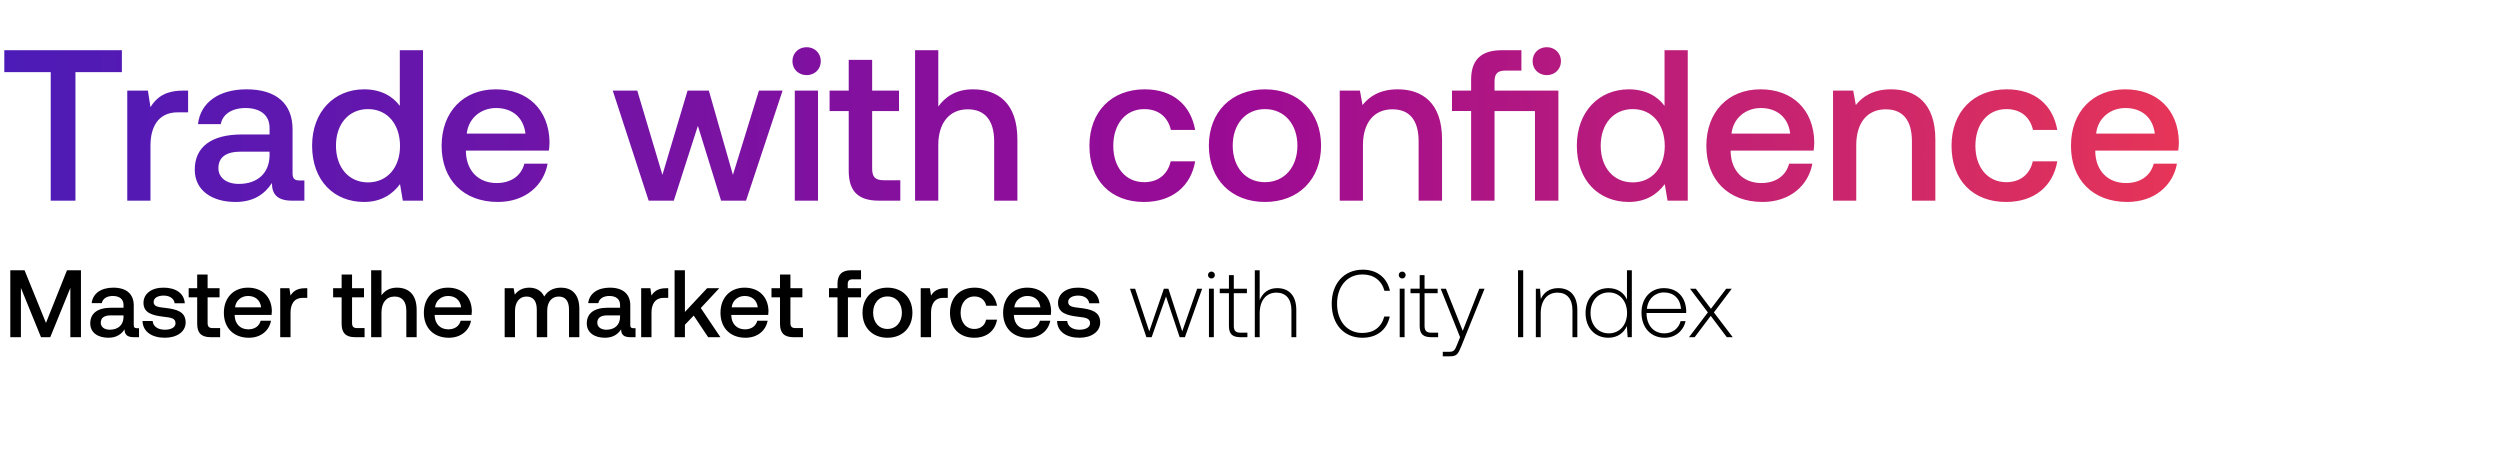
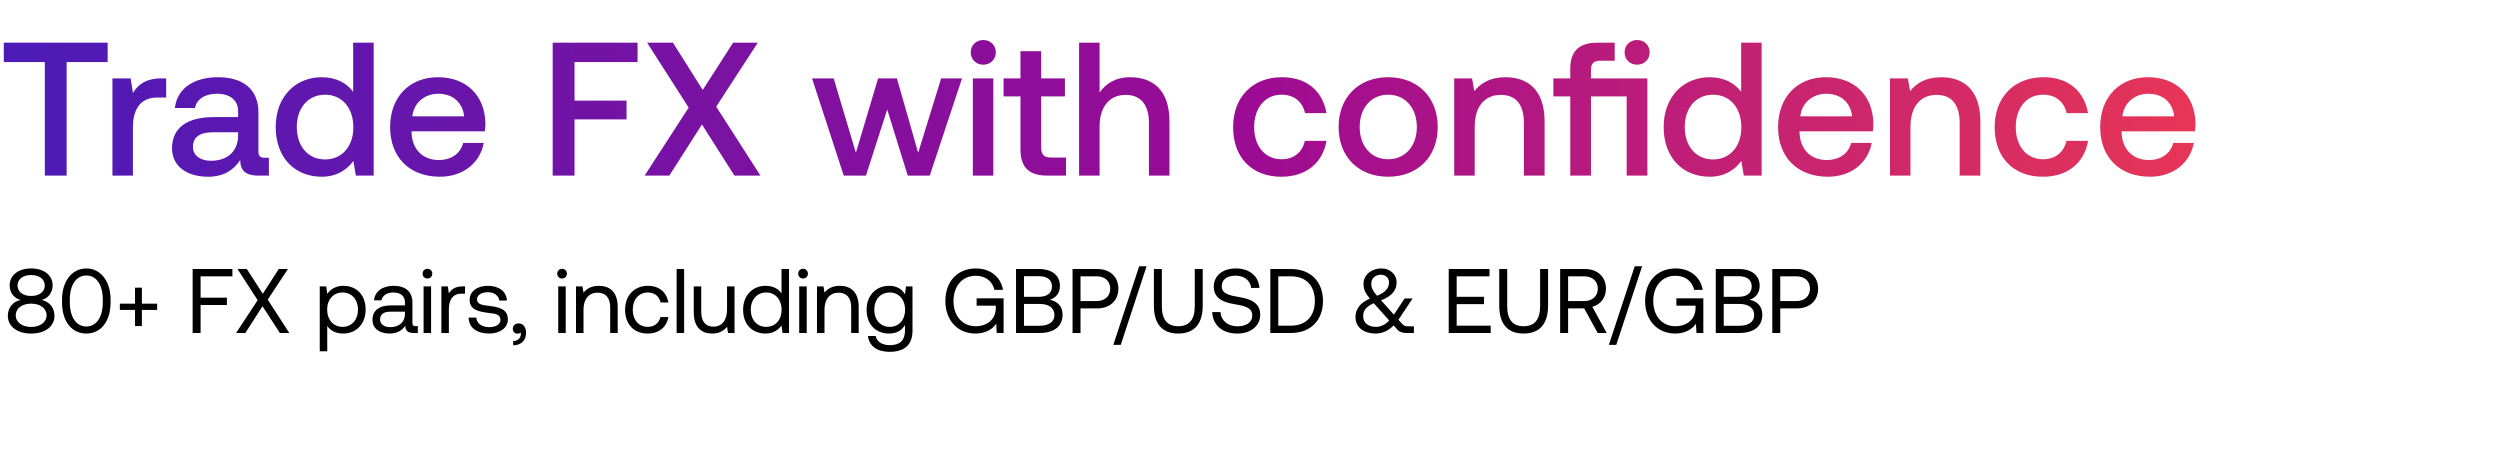
<svg xmlns="http://www.w3.org/2000/svg" width="598" height="110" viewBox="0 0 598 110" fill="none">
-   <path d="M2.464 80.652h2.538V68.874l4.803 11.778h2.218l4.803-11.778v11.778h2.538V64.643h-3.339l-5.03 12.602L5.87 64.643H2.464v16.01zm30.283-2.15c-.503 0-.754-.16-.754-.754v-4.689c0-2.767-1.784-4.253-4.894-4.253-2.95 0-4.917 1.418-5.169 3.705h2.424c.183-1.03 1.167-1.716 2.63-1.716 1.624 0 2.562.8 2.562 2.104v.71h-2.95c-3.27 0-5.009 1.349-5.009 3.75 0 2.173 1.784 3.43 4.345 3.43 1.898 0 3.088-.823 3.865-2.012 0 1.166.55 1.875 2.15 1.875h1.304v-2.15h-.504zm-3.201-2.652c-.023 1.806-1.212 3.018-3.27 3.018-1.35 0-2.173-.686-2.173-1.67 0-1.188.846-1.76 2.378-1.76h3.065v.412zm4.547.937c.068 2.539 2.218 4.002 5.351 4.002 2.836 0 4.963-1.418 4.963-3.659 0-2.607-2.173-3.156-4.848-3.476-1.693-.183-2.813-.32-2.813-1.418 0-.938.96-1.532 2.424-1.532 1.463 0 2.47.755 2.607 1.83h2.424c-.16-2.402-2.195-3.728-5.077-3.728-2.813-.023-4.803 1.418-4.803 3.636 0 2.424 2.105 2.996 4.78 3.316 1.807.229 2.882.32 2.882 1.578 0 .938-1.006 1.532-2.539 1.532-1.784 0-2.836-.869-2.927-2.08h-2.424zm13.074.686c0 2.127.96 3.18 3.202 3.18h2.287V78.48h-1.738c-.938 0-1.258-.343-1.258-1.258v-6.106h2.859v-2.173H49.66v-3.27h-2.493v3.27h-2.035v2.173h2.035v6.357zM59.54 80.79c2.904 0 4.871-1.76 5.283-4.07h-2.47c-.343 1.303-1.44 2.058-2.95 2.058-1.944 0-3.202-1.304-3.27-3.293v-.16h8.827c.046-.32.069-.64.069-.938-.069-3.43-2.333-5.58-5.718-5.58-3.453 0-5.763 2.401-5.763 6.014 0 3.591 2.31 5.97 5.992 5.97zm-3.316-7.272c.183-1.67 1.532-2.722 3.11-2.722 1.715 0 2.927.984 3.133 2.722h-6.243zm16.725-4.574c-1.921 0-2.859.778-3.454 1.76l-.274-1.76h-2.195v11.71h2.47v-5.878c0-1.807.708-3.522 2.904-3.522h1.098v-2.31h-.55zm8.77 8.53c0 2.127.96 3.18 3.201 3.18h2.287V78.48h-1.738c-.938 0-1.258-.343-1.258-1.258v-6.106h2.859v-2.173H84.21v-3.27h-2.492v3.27h-2.036v2.173h2.035v6.357zm13.211-8.667c-1.83 0-2.95.823-3.682 1.83v-5.993h-2.47v16.01h2.47v-5.924c0-2.356 1.19-3.796 3.134-3.796 1.83 0 2.813 1.189 2.813 3.407v6.312h2.47v-6.518c0-3.91-2.127-5.328-4.735-5.328zm12.449 11.983c2.904 0 4.871-1.76 5.283-4.07h-2.47c-.343 1.303-1.441 2.058-2.951 2.058-1.943 0-3.201-1.304-3.27-3.293v-.16h8.828c.046-.32.068-.64.068-.938-.068-3.43-2.332-5.58-5.717-5.58-3.453 0-5.763 2.401-5.763 6.014 0 3.591 2.31 5.97 5.992 5.97zm-3.316-7.272c.183-1.67 1.532-2.722 3.11-2.722 1.715 0 2.927.984 3.133 2.722h-6.243zm30.123-4.711c-1.921 0-3.248.846-4.002 2.127-.709-1.51-2.081-2.127-3.614-2.127-1.761.023-2.767.8-3.43 1.67l-.275-1.533h-2.149v11.71h2.47v-6.267c0-2.081 1.052-3.453 2.744-3.453 1.624 0 2.47 1.074 2.47 3.133v6.586h2.493v-6.335c0-2.104 1.075-3.384 2.767-3.384 1.601 0 2.447 1.074 2.447 3.133v6.586h2.47v-6.746c0-3.705-1.967-5.1-4.391-5.1zm17.333 9.697c-.503 0-.755-.16-.755-.755v-4.689c0-2.767-1.784-4.253-4.894-4.253-2.95 0-4.917 1.418-5.168 3.705h2.424c.183-1.03 1.166-1.716 2.63-1.716 1.624 0 2.561.8 2.561 2.104v.71h-2.95c-3.27 0-5.008 1.349-5.008 3.75 0 2.173 1.783 3.43 4.345 3.43 1.898 0 3.087-.823 3.865-2.012 0 1.166.549 1.875 2.15 1.875h1.303v-2.15h-.503zm-3.202-2.653c-.023 1.806-1.212 3.018-3.27 3.018-1.349 0-2.173-.686-2.173-1.67 0-1.188.846-1.76 2.379-1.76h3.064v.412zm10.974-6.907c-1.921 0-2.859.778-3.454 1.76l-.274-1.76h-2.195v11.71h2.469v-5.878c0-1.807.709-3.522 2.905-3.522h1.098v-2.31h-.549zm2.072 11.71h2.47v-2.974l2.104-2.195 3.453 5.168h2.928l-4.689-6.975 4.414-4.734h-2.904l-5.306 5.672v-9.972h-2.47v16.01zm16.97.136c2.904 0 4.871-1.76 5.283-4.07h-2.47c-.343 1.303-1.441 2.058-2.95 2.058-1.944 0-3.202-1.304-3.271-3.293v-.16h8.828c.046-.32.069-.64.069-.938-.069-3.43-2.333-5.58-5.718-5.58-3.453 0-5.763 2.401-5.763 6.014 0 3.591 2.31 5.97 5.992 5.97zm-3.316-7.272c.183-1.67 1.532-2.722 3.11-2.722 1.715 0 2.927.984 3.133 2.722h-6.243zm11.558 3.956c0 2.127.961 3.18 3.202 3.18h2.287V78.48h-1.738c-.938 0-1.258-.343-1.258-1.258v-6.106h2.859v-2.173h-2.859v-3.27h-2.493v3.27h-2.035v2.173h2.035v6.357zm11.722-6.357h2.036v9.536h2.493v-9.536h3.133v-2.173h-3.179v-.983c0-.8.343-1.144 1.143-1.144h2.036v-2.173h-2.356c-2.264 0-3.27 1.098-3.27 3.202v1.098h-2.036v2.173zm13.983 9.673c3.567 0 5.969-2.4 5.969-5.991 0-3.568-2.402-5.992-5.969-5.992-3.568 0-5.969 2.424-5.969 5.992 0 3.59 2.401 5.991 5.969 5.991zm0-2.104c-2.082 0-3.431-1.623-3.431-3.887 0-2.264 1.349-3.888 3.431-3.888 2.081 0 3.453 1.624 3.453 3.888s-1.372 3.887-3.453 3.887zm13.878-9.742c-1.921 0-2.859.778-3.453 1.76l-.275-1.76h-2.195v11.71h2.47v-5.878c0-1.807.708-3.522 2.904-3.522h1.098v-2.31h-.549zm6.888 11.846c2.996 0 4.986-1.669 5.443-4.322h-2.607c-.297 1.35-1.304 2.218-2.813 2.218-1.99 0-3.293-1.578-3.293-3.865 0-2.31 1.303-3.91 3.293-3.91 1.532 0 2.516.846 2.836 2.218h2.584c-.48-2.653-2.355-4.322-5.374-4.322-3.545 0-5.878 2.401-5.878 6.014 0 3.66 2.264 5.97 5.809 5.97zm12.891 0c2.904 0 4.871-1.76 5.283-4.07h-2.47c-.343 1.303-1.441 2.058-2.95 2.058-1.944 0-3.202-1.304-3.271-3.293v-.16h8.828c.046-.32.069-.64.069-.938-.069-3.43-2.333-5.58-5.718-5.58-3.453 0-5.763 2.401-5.763 6.014 0 3.591 2.31 5.97 5.992 5.97zm-3.316-7.272c.183-1.67 1.532-2.722 3.11-2.722 1.715 0 2.927.984 3.133 2.722h-6.243zm10.231 3.27c.069 2.539 2.219 4.002 5.352 4.002 2.836 0 4.963-1.418 4.963-3.659 0-2.607-2.173-3.156-4.849-3.476-1.692-.183-2.813-.32-2.813-1.418 0-.938.961-1.532 2.424-1.532 1.464 0 2.47.755 2.608 1.83h2.424c-.16-2.402-2.196-3.728-5.077-3.728-2.813-.023-4.803 1.418-4.803 3.636 0 2.424 2.104 2.996 4.78 3.316 1.807.229 2.881.32 2.881 1.578 0 .938-1.006 1.532-2.538 1.532-1.784 0-2.836-.869-2.927-2.08h-2.425zm21.366 3.865h1.258l3.43-9.742 3.27 9.742h1.258l4.117-11.595h-1.189l-3.568 10.2-3.316-10.2h-1.075l-3.499 10.2-3.385-10.2h-1.235l3.934 11.595zm15.559-14.042a.806.806 0 00.823-.823.806.806 0 00-.823-.823.806.806 0 00-.823.823c0 .48.366.823.823.823zm-.595 14.042h1.167V69.057h-1.167v11.595zm4.778-2.698c0 1.852.755 2.698 2.721 2.698h1.693v-1.075h-1.601c-1.212 0-1.647-.457-1.647-1.646v-7.799h3.133v-1.075h-3.133V65.81h-1.166v3.247h-2.196v1.075h2.196v7.822zm11.54-9.034c-2.173 0-3.522 1.212-4.185 2.882v-7.159h-1.167v16.01h1.167v-5.718c0-3.019 1.532-4.94 4.002-4.94 2.218 0 3.59 1.464 3.59 4.208v6.45h1.167v-6.496c0-3.659-1.944-5.237-4.574-5.237zm20.385 11.87c3.431 0 5.855-1.853 6.541-5.078h-1.303c-.686 2.562-2.539 3.934-5.26 3.934-3.705 0-6.038-2.904-6.038-6.998s2.378-6.998 6.083-6.998c2.676 0 4.551 1.395 5.26 3.91h1.304c-.709-3.201-3.133-5.054-6.495-5.054-4.505 0-7.433 3.34-7.433 8.142 0 4.848 2.859 8.141 7.341 8.141zm9.52-14.18a.806.806 0 00.823-.823.806.806 0 00-.823-.823.806.806 0 00-.824.823c0 .48.366.823.824.823zm-.595 14.042h1.167V69.057h-1.167v11.595zm4.778-2.698c0 1.852.754 2.698 2.721 2.698H344v-1.075h-1.6c-1.212 0-1.647-.457-1.647-1.646v-7.799h3.133v-1.075h-3.133V65.81h-1.166v3.247h-2.196v1.075h2.196v7.822zm9.664 2.698l-.754 1.876c-.526 1.28-.732 1.623-1.922 1.623h-1.463v1.075h1.784c1.555 0 1.921-.594 2.653-2.424l5.557-13.745h-1.258l-3.956 10.086-4.025-10.086h-1.258l4.642 11.595zm13.861 0h1.235V64.643h-1.235v16.01zm9.611-11.732c-2.127 0-3.499 1.098-4.162 2.607l-.183-2.47h-1.006v11.595h1.166v-5.717c0-3.019 1.532-4.94 4.002-4.94 2.242 0 3.591 1.464 3.591 4.208v6.45h1.166v-6.496c0-3.659-1.944-5.237-4.574-5.237zm16.445 2.744c-.709-1.646-2.264-2.744-4.437-2.744-3.179 0-5.466 2.424-5.466 5.923 0 3.66 2.287 5.946 5.466 5.946 2.173 0 3.682-1.166 4.414-2.79l.183 2.653h1.006V64.643h-1.166v7.021zm-4.345 8.073c-2.585 0-4.368-2.012-4.368-4.894 0-2.858 1.783-4.894 4.368-4.894 2.584 0 4.368 2.036 4.368 4.917 0 2.859-1.784 4.871-4.368 4.871zm13.378 1.052c2.538 0 4.482-1.646 4.985-3.979h-1.189c-.457 1.807-1.99 2.927-3.888 2.927-2.584 0-4.208-1.966-4.254-4.665v-.206h9.468c0-.16.023-.343.023-.48-.114-3.453-2.241-5.466-5.351-5.466-3.179 0-5.352 2.424-5.352 5.855 0 3.636 2.264 6.014 5.558 6.014zm-4.254-6.906c.183-2.356 1.944-3.934 4.071-3.934 2.264 0 3.888 1.395 4.07 3.934h-8.141zm10.068 6.77h1.349l3.842-5.1 3.842 5.1h1.418l-4.505-5.924 4.276-5.672h-1.326l-3.659 4.803-3.614-4.803h-1.395l4.277 5.672-4.505 5.923z" fill="#000" />
-   <path d="M1.028 17.253h11.106V48h5.913V17.253h11.106v-5.245H1.028v5.245zm42.73 4.422c-4.318 0-6.426 1.748-7.763 3.959l-.617-3.96h-4.936V48h5.553V34.786c0-4.062 1.594-7.918 6.53-7.918h2.468v-5.193h-1.234zm27.92 21.492c-1.132 0-1.697-.36-1.697-1.697V30.93c0-6.222-4.011-9.564-11.004-9.564-6.632 0-11.054 3.188-11.62 8.33h5.45c.412-2.314 2.623-3.857 5.913-3.857 3.65 0 5.759 1.8 5.759 4.73v1.595h-6.633c-7.352 0-11.26 3.033-11.26 8.432 0 4.885 4.01 7.713 9.77 7.713 4.267 0 6.94-1.851 8.688-4.525 0 2.622 1.234 4.216 4.834 4.216h2.93v-4.833h-1.13zm-7.2-5.965c-.05 4.062-2.724 6.788-7.352 6.788-3.033 0-4.884-1.543-4.884-3.754 0-2.674 1.902-3.959 5.347-3.959h6.89v.925zm31.155-11.877c-1.696-2.313-4.524-3.959-8.535-3.959-7.147 0-12.443 5.348-12.443 13.471 0 8.433 5.296 13.471 12.443 13.471 4.165 0 6.89-1.953 8.587-4.267L96.353 48h4.833V12.008h-5.553v13.317zm-7.61 18.305c-4.627 0-7.66-3.6-7.66-8.793 0-5.141 3.033-8.74 7.66-8.74 4.628 0 7.662 3.599 7.662 8.843 0 5.09-3.034 8.69-7.661 8.69zm31.084 4.678c6.53 0 10.952-3.959 11.877-9.152h-5.553c-.771 2.931-3.239 4.628-6.632 4.628-4.371 0-7.199-2.93-7.353-7.404v-.36h19.847c.103-.72.154-1.44.154-2.108-.154-7.713-5.244-12.546-12.854-12.546-7.764 0-12.957 5.399-12.957 13.523 0 8.072 5.193 13.42 13.471 13.42zm-7.455-16.35c.411-3.753 3.445-6.119 6.992-6.119 3.857 0 6.582 2.211 7.044 6.119h-14.036zM155.159 48h6.016l5.758-17.893L172.486 48h5.965l8.741-26.325h-5.656l-6.222 20.155-5.758-20.155h-5.091L158.45 41.83l-6.016-20.155h-5.862L155.159 48zm37.784-30.027c1.902 0 3.393-1.389 3.393-3.342 0-1.954-1.491-3.342-3.393-3.342-1.903 0-3.394 1.388-3.394 3.342 0 1.953 1.491 3.342 3.394 3.342zM190.115 48h5.553V21.675h-5.553V48zm12.899-7.147c0 4.782 2.159 7.147 7.198 7.147h5.142v-4.885h-3.908c-2.108 0-2.828-.77-2.828-2.828V26.56h6.427v-4.884h-6.427v-7.353h-5.604v7.353h-4.577v4.884h4.577v14.294zm29.703-19.487c-4.113 0-6.633 1.851-8.278 4.114V12.008h-5.553V48h5.553V34.683c0-5.296 2.674-8.535 7.044-8.535 4.113 0 6.324 2.674 6.324 7.661V48h5.553V33.346c0-8.792-4.781-11.98-10.643-11.98zm40.932 26.943c6.735 0 11.209-3.754 12.237-9.718h-5.862c-.668 3.033-2.93 4.987-6.324 4.987-4.473 0-7.404-3.548-7.404-8.69 0-5.192 2.931-8.791 7.404-8.791 3.445 0 5.656 1.902 6.376 4.987h5.81c-1.08-5.964-5.296-9.718-12.083-9.718-7.97 0-13.214 5.399-13.214 13.523 0 8.226 5.09 13.42 13.06 13.42zm28.93 0c8.021 0 13.42-5.4 13.42-13.472 0-8.02-5.399-13.47-13.42-13.47s-13.42 5.45-13.42 13.47c0 8.073 5.399 13.471 13.42 13.471zm0-4.73c-4.679 0-7.712-3.651-7.712-8.742 0-5.09 3.033-8.74 7.712-8.74s7.764 3.65 7.764 8.74-3.085 8.741-7.764 8.741zm31.768-22.213c-4.268 0-6.787 1.697-8.433 3.754l-.617-3.445h-4.833V48h5.553V34.734c0-5.347 2.622-8.586 7.044-8.586 4.165 0 6.273 2.674 6.273 7.661V48h5.604V33.346c0-8.792-4.781-11.98-10.591-11.98zm35.643-3.393c1.902 0 3.393-1.389 3.393-3.342 0-1.954-1.491-3.342-3.393-3.342-1.903 0-3.394 1.388-3.394 3.342 0 1.953 1.491 3.342 3.394 3.342zm-12.495 3.702v-2.211c0-1.8.72-2.571 2.52-2.571h3.907v-4.885h-4.679c-5.09 0-7.352 2.417-7.352 7.044v2.623h-4.576v4.884h4.576V48h5.604V26.56h9.667V48h5.604V21.675h-15.271zm40.663 3.65c-1.696-2.313-4.524-3.959-8.535-3.959-7.147 0-12.443 5.348-12.443 13.471 0 8.433 5.296 13.471 12.443 13.471 4.165 0 6.89-1.953 8.587-4.267l.668 3.959h4.833V12.008h-5.553v13.317zm-7.609 18.305c-4.628 0-7.661-3.6-7.661-8.793 0-5.141 3.033-8.74 7.661-8.74 4.627 0 7.661 3.599 7.661 8.843 0 5.09-3.034 8.69-7.661 8.69zm31.083 4.678c6.53 0 10.952-3.959 11.877-9.152h-5.553c-.771 2.931-3.239 4.628-6.633 4.628-4.37 0-7.198-2.93-7.352-7.404v-.36h19.847c.103-.72.154-1.44.154-2.108-.154-7.713-5.245-12.546-12.854-12.546-7.764 0-12.957 5.399-12.957 13.523 0 8.072 5.193 13.42 13.471 13.42zm-7.455-16.35c.411-3.753 3.444-6.119 6.992-6.119 3.856 0 6.582 2.211 7.044 6.119h-14.036zm38.167-10.592c-4.268 0-6.787 1.697-8.433 3.754l-.617-3.445h-4.833V48h5.553V34.734c0-5.347 2.623-8.586 7.044-8.586 4.165 0 6.273 2.674 6.273 7.661V48h5.605V33.346c0-8.792-4.782-11.98-10.592-11.98zm27.524 26.943c6.735 0 11.209-3.754 12.237-9.718h-5.862c-.668 3.033-2.93 4.987-6.324 4.987-4.473 0-7.404-3.548-7.404-8.69 0-5.192 2.931-8.791 7.404-8.791 3.445 0 5.656 1.902 6.376 4.987h5.81c-1.08-5.964-5.296-9.718-12.083-9.718-7.97 0-13.214 5.399-13.214 13.523 0 8.226 5.09 13.42 13.06 13.42zm28.982 0c6.529 0 10.951-3.96 11.877-9.153h-5.553c-.771 2.931-3.239 4.628-6.633 4.628-4.37 0-7.198-2.93-7.353-7.404v-.36h19.847c.103-.72.155-1.44.155-2.108-.155-7.713-5.245-12.546-12.855-12.546-7.764 0-12.957 5.399-12.957 13.523 0 8.072 5.193 13.42 13.472 13.42zm-7.456-16.351c.411-3.753 3.445-6.119 6.993-6.119 3.856 0 6.581 2.211 7.044 6.119h-14.037z" fill="url(#paint0_linear_1269_7263)" />
+   <path d="M9.967 71.735c1.487-.328 2.624-1.706 2.624-3.455 0-2.406-2.012-4.068-5.14-4.068-3.127 0-5.139 1.662-5.139 4.068 0 1.837 1.16 3.127 2.625 3.455-1.728.394-3.062 1.728-3.062 3.806 0 2.471 2.121 4.243 5.577 4.243 3.455 0 5.576-1.772 5.576-4.243 0-2.1-1.355-3.412-3.061-3.806zM4.193 68.28c0-1.487 1.29-2.493 3.259-2.493 1.968 0 3.258 1.006 3.258 2.493 0 1.509-1.29 2.515-3.258 2.515-1.969 0-3.259-1.006-3.259-2.515zm3.259 9.929c-2.165 0-3.696-1.16-3.696-2.8 0-1.618 1.509-2.777 3.696-2.777 2.187 0 3.696 1.16 3.696 2.777 0 1.64-1.51 2.8-3.696 2.8zm7.388-5.861c0 4.57 2.362 7.436 5.818 7.436 3.433 0 5.795-2.866 5.795-7.436v-.7c0-4.352-2.362-7.436-5.795-7.436-3.456 0-5.818 3.084-5.818 7.436v.7zm9.754-.066c0 3.63-1.574 5.818-3.936 5.818-2.384 0-3.959-2.188-3.959-5.818v-.569c0-3.63 1.575-5.817 3.959-5.817 2.362 0 3.936 2.187 3.936 5.817v.569zm7.703.35h-3.63v1.509h3.63v3.85h1.64v-3.85h3.652v-1.509h-3.652v-3.827h-1.64v3.827zm13.78 7.02h1.903V72.96h6.299v-1.75H47.98v-5.117h7.611v-1.75h-9.513v15.31zm10.396 0h2.209l4.111-6.408 4.156 6.408H69.2L64.04 71.67l4.833-7.327h-2.187L62.86 70.27l-3.827-5.927H56.8l4.833 7.458-5.161 7.851zm25.632-11.285c-1.88 0-3.084.897-3.827 1.925l-.24-1.793h-1.553v15.527h1.793v-6.08c.678 1.072 1.946 1.838 3.827 1.838 3.084 0 5.358-2.297 5.358-5.709 0-3.63-2.274-5.708-5.358-5.708zm-.175 9.82c-2.187 0-3.674-1.706-3.674-4.155 0-2.384 1.487-4.068 3.674-4.068 2.209 0 3.696 1.684 3.696 4.111 0 2.428-1.487 4.112-3.696 4.112zm17.446-.175c-.503 0-.722-.153-.722-.744v-4.877c0-2.602-1.64-4.024-4.483-4.024-2.69 0-4.462 1.29-4.724 3.478h1.793c.219-1.138 1.269-1.881 2.843-1.881 1.75 0 2.778.875 2.778 2.318v.766h-3.28c-2.931 0-4.484 1.246-4.484 3.477 0 2.034 1.662 3.258 4.112 3.258 1.924 0 3.04-.853 3.74-1.859.021 1.094.524 1.728 2.011 1.728h.985v-1.64h-.57zm-2.515-2.909c0 1.86-1.29 3.15-3.521 3.15-1.487 0-2.428-.744-2.428-1.838 0-1.268.897-1.859 2.493-1.859h3.456v.547zm5.381-8.485c.656 0 1.159-.481 1.159-1.16 0-.677-.503-1.159-1.159-1.159s-1.159.482-1.159 1.16c0 .678.503 1.159 1.159 1.159zm-.919 13.034h1.794V68.5h-1.794v11.153zm9.412-11.153c-1.991 0-2.843.83-3.368 1.684l-.241-1.684h-1.553v11.153h1.794v-5.686c0-1.771.634-3.718 2.974-3.718h.897v-1.75h-.503zm1.363 7.48c.044 2.448 2.034 3.805 4.921 3.805 2.471 0 4.461-1.29 4.461-3.369 0-2.47-2.034-2.952-4.571-3.258-1.618-.197-2.799-.35-2.799-1.575 0-1.028 1.05-1.684 2.602-1.684 1.531 0 2.581.853 2.712 1.99h1.837c-.175-2.318-2.012-3.499-4.549-3.52-2.515-.023-4.374 1.312-4.374 3.345 0 2.319 1.991 2.822 4.484 3.128 1.662.197 2.887.306 2.887 1.706 0 1.028-1.116 1.706-2.69 1.706-1.859 0-3.018-.963-3.084-2.275h-1.837zm12.011 1.377c-.918 0-1.443.547-1.443 1.268 0 .788.503 1.181 1.159 1.181.262 0 .568-.087.743-.262.022.087.022.175.022.284 0 .744-.437 1.728-1.837 1.75v1.028c1.925-.044 3.084-1.16 3.084-3.018 0-1.203-.656-2.231-1.728-2.231zm10.34-10.738c.656 0 1.159-.481 1.159-1.16 0-.677-.503-1.159-1.159-1.159s-1.159.482-1.159 1.16c0 .678.503 1.159 1.159 1.159zm-.919 13.034h1.793V68.5h-1.793v11.153zm9.718-11.285c-1.881 0-3.018.788-3.674 1.64l-.241-1.508h-1.553v11.153h1.794v-5.577c0-2.515 1.268-4.067 3.368-4.067 1.946 0 3.018 1.224 3.018 3.543v6.101h1.793v-6.21c0-3.697-1.99-5.075-4.505-5.075zm11.672 11.416c2.711 0 4.527-1.53 4.964-3.936h-1.903c-.35 1.421-1.443 2.34-3.04 2.34-2.143 0-3.586-1.662-3.586-4.09 0-2.427 1.443-4.133 3.586-4.133 1.641 0 2.734.897 3.062 2.384h1.881c-.459-2.45-2.187-3.98-4.921-3.98-3.236 0-5.445 2.318-5.445 5.73 0 3.477 2.143 5.686 5.402 5.686zm6.93-.13h1.793v-15.31h-1.793v15.31zm12.058-5.578c0 2.515-1.225 4.068-3.259 4.068-1.859 0-2.909-1.225-2.909-3.543V68.5h-1.793v6.21c0 3.697 1.947 5.075 4.396 5.075 1.837 0 2.909-.788 3.565-1.619l.24 1.487h1.553V68.5h-1.793v5.576zm13.03-3.87c-.678-1.072-1.947-1.838-3.828-1.838-3.083 0-5.358 2.297-5.358 5.708 0 3.63 2.275 5.709 5.358 5.709 1.881 0 3.084-.897 3.828-1.925l.24 1.793h1.553V64.343h-1.793v5.861zm-3.653 7.982c-2.209 0-3.696-1.684-3.696-4.112 0-2.427 1.487-4.111 3.696-4.111 2.187 0 3.674 1.706 3.674 4.155 0 2.384-1.487 4.068-3.674 4.068zm8.807-11.57c.656 0 1.159-.48 1.159-1.158 0-.678-.503-1.16-1.159-1.16s-1.159.482-1.159 1.16c0 .678.503 1.159 1.159 1.159zm-.918 13.035h1.793V68.5h-1.793v11.153zm9.717-11.285c-1.88 0-3.018.788-3.674 1.64l-.24-1.508h-1.553v11.153h1.793v-5.577c0-2.515 1.269-4.067 3.368-4.067 1.947 0 3.018 1.224 3.018 3.543v6.101h1.794v-6.21c0-3.697-1.99-5.075-4.506-5.075zm15.584 2.056c-.7-1.246-1.947-2.056-3.827-2.056-3.084 0-5.359 2.297-5.359 5.708 0 3.63 2.275 5.709 5.359 5.709 1.88 0 3.083-.788 3.827-2.056v1.312c0 2.427-1.269 3.52-3.609 3.52-1.859 0-3.105-.786-3.411-2.186h-1.837c.284 2.45 2.274 3.784 5.117 3.784 3.827 0 5.533-1.838 5.533-5.052V68.499h-1.553l-.24 1.924zm-3.652 7.764c-2.209 0-3.696-1.684-3.696-4.112 0-2.427 1.487-4.111 3.696-4.111 2.187 0 3.674 1.706 3.674 4.155 0 2.384-1.487 4.068-3.674 4.068zm20.501 1.597c2.624 0 4.265-1.247 4.964-2.363l.132 2.231h1.64v-8.288h-6.452v1.75h4.593v.524c0 2.712-2.034 4.396-4.855 4.396-3.171 0-5.271-2.493-5.271-6.036 0-3.543 2.1-6.036 5.315-6.036 2.318 0 3.958 1.246 4.483 3.368h2.034c-.525-3.15-3.084-5.118-6.474-5.118-4.439 0-7.304 3.15-7.304 7.786 0 4.636 2.952 7.785 7.195 7.785zm9.712-.132h5.577c3.63 0 5.555-1.662 5.555-4.374 0-2.209-1.422-3.258-3.04-3.565 1.443-.503 2.405-1.574 2.405-3.324 0-2.471-1.815-4.046-5.073-4.046h-5.424v15.31zm5.511-13.581c1.99 0 3.084.919 3.084 2.45 0 1.552-1.116 2.47-3.084 2.47h-3.609v-4.92h3.609zm.066 6.627c2.274 0 3.608.94 3.608 2.668 0 1.574-1.246 2.558-3.608 2.558h-3.675v-5.226h3.675zm7.942 6.954h1.903V73.77h3.98c3.062 0 5.074-1.859 5.074-4.724s-2.012-4.702-5.074-4.702h-5.883v15.31zm5.73-13.56c2.012 0 3.281 1.138 3.281 2.953 0 1.816-1.291 2.975-3.303 2.975h-3.805v-5.927h3.827zm5.791 16.403l6.19-18.808h-1.772l-6.189 18.808h1.771zm7.934-9.382c0 4.374 1.99 6.67 5.817 6.67s5.861-2.296 5.861-6.67v-8.77h-1.902v8.88c0 3.17-1.269 4.81-3.959 4.81-2.646 0-3.915-1.64-3.915-4.81v-8.88h-1.902v8.77zm13.955 1.531c.109 3.018 2.296 5.14 6.036 5.14 3.215 0 5.446-1.86 5.446-4.506 0-2.974-2.559-3.805-5.052-4.22-2.296-.394-4.155-.766-4.155-2.603 0-1.64 1.334-2.515 3.324-2.515 2.077 0 3.499 1.159 3.718 2.93h1.968c-.175-2.755-2.274-4.658-5.686-4.658-3.106 0-5.227 1.75-5.227 4.352 0 2.975 2.537 3.784 5.008 4.2 2.318.393 4.199.787 4.199 2.69 0 1.661-1.465 2.602-3.521 2.602-2.34 0-3.937-1.356-4.09-3.412h-1.968zm18.796 5.008c4.789 0 7.698-3.083 7.698-7.654 0-4.593-2.909-7.655-7.698-7.655h-4.899v15.31h4.899zm-2.997-13.56h2.997c3.718 0 5.751 2.32 5.751 5.906 0 3.564-2.033 5.905-5.751 5.905h-2.997v-11.81zm30.996 11.964c-.569 0-.962-.11-1.4-.613l-.853-.962 3.39-5.096h-1.902l-2.581 3.871-3.062-3.411c2.799-1.094 3.718-2.603 3.718-4.287 0-1.903-1.531-3.346-3.609-3.346-2.449 0-4.308 1.575-4.308 3.674 0 1.312.394 2.187 1.509 3.543-2.537 1.072-3.433 2.778-3.433 4.374 0 2.603 2.121 3.98 4.811 3.98 1.64 0 3.062-.656 4.308-1.946l.875.984c.569.656 1.378.831 2.318.831h1.662v-1.596h-1.443zm-6.43-12.335c1.159 0 1.925.787 1.925 1.88 0 1.291-.897 2.363-2.865 3.15-1.006-1.18-1.378-1.837-1.378-2.93 0-1.225.919-2.1 2.318-2.1zm-1.246 12.466c-1.772 0-3.018-.94-3.018-2.559 0-1.378.656-2.209 2.515-3.105.065.043.109.109.153.153l3.565 3.98c-.941 1.006-1.991 1.53-3.215 1.53zm17.45 1.465h10.038v-1.75h-8.135v-5.16h6.539v-1.75h-6.539v-4.9h7.851v-1.749h-9.754v15.31zm12.086-6.539c0 4.374 1.99 6.67 5.818 6.67 3.827 0 5.861-2.296 5.861-6.67v-8.77h-1.903v8.88c0 3.17-1.268 4.81-3.958 4.81-2.647 0-3.915-1.64-3.915-4.81v-8.88h-1.903v8.77zm14.568 6.54h1.903v-5.884h3.849l3.237 5.883h2.143l-3.434-6.255c1.968-.546 3.259-2.209 3.259-4.352 0-2.865-2.034-4.702-5.096-4.702h-5.861v15.31zm5.73-13.56c1.99 0 3.28 1.159 3.28 2.952 0 1.794-1.29 2.975-3.302 2.975h-3.805v-5.927h3.827zm7.692 16.402l6.189-18.808h-1.771l-6.189 18.808h1.771zm14.092-2.712c2.625 0 4.265-1.246 4.965-2.362l.131 2.231h1.64v-8.288h-6.452v1.75h4.593v.524c0 2.712-2.034 4.396-4.855 4.396-3.171 0-5.271-2.493-5.271-6.036 0-3.543 2.1-6.036 5.315-6.036 2.318 0 3.958 1.246 4.483 3.368h2.034c-.525-3.15-3.084-5.118-6.474-5.118-4.439 0-7.304 3.15-7.304 7.786 0 4.636 2.952 7.785 7.195 7.785zm9.712-.13h5.577c3.63 0 5.555-1.663 5.555-4.375 0-2.209-1.422-3.258-3.04-3.565 1.443-.503 2.406-1.574 2.406-3.324 0-2.471-1.816-4.046-5.074-4.046h-5.424v15.31zm5.511-13.582c1.99 0 3.084.919 3.084 2.45 0 1.552-1.116 2.47-3.084 2.47h-3.608v-4.92h3.608zm.066 6.627c2.274 0 3.608.94 3.608 2.668 0 1.574-1.246 2.558-3.608 2.558h-3.674v-5.226h3.674zm7.942 6.954h1.903V73.77h3.98c3.062 0 5.074-1.859 5.074-4.724s-2.012-4.702-5.074-4.702h-5.883v15.31zm5.73-13.56c2.012 0 3.281 1.138 3.281 2.953 0 1.816-1.291 2.975-3.303 2.975h-3.805v-5.927h3.827z" fill="#000" />
+   <path d="M.908 14.839h9.811V42h5.223V14.839h9.811v-4.633H.908v4.633zm37.747 3.906c-3.815 0-5.677 1.544-6.858 3.497l-.545-3.497h-4.36V42h4.905V30.327c0-3.588 1.408-6.995 5.768-6.995h2.18v-4.587h-1.09zM63.318 37.73c-1 0-1.5-.317-1.5-1.498V26.92c0-5.496-3.542-8.449-9.72-8.449-5.858 0-9.764 2.816-10.264 7.358h4.814c.364-2.043 2.317-3.406 5.224-3.406 3.225 0 5.087 1.59 5.087 4.179v1.408h-5.86c-6.494 0-9.946 2.68-9.946 7.448 0 4.315 3.542 6.813 8.63 6.813 3.77 0 6.131-1.635 7.675-3.996 0 2.316 1.09 3.724 4.27 3.724h2.589v-4.27h-1zm-6.36-5.268c-.045 3.588-2.407 5.995-6.494 5.995-2.68 0-4.315-1.362-4.315-3.315 0-2.362 1.68-3.498 4.724-3.498h6.086v.818zM84.48 21.97c-1.5-2.044-3.997-3.498-7.54-3.498-6.313 0-10.992 4.724-10.992 11.9 0 7.45 4.679 11.9 10.992 11.9 3.68 0 6.086-1.725 7.585-3.77l.59 3.498h4.27V10.206H84.48V21.97zm-6.722 16.17c-4.088 0-6.768-3.18-6.768-7.768 0-4.541 2.68-7.72 6.768-7.72 4.087 0 6.767 3.178 6.767 7.811 0 4.497-2.68 7.676-6.767 7.676zm27.458 4.133c5.768 0 9.674-3.498 10.492-8.085h-4.906c-.681 2.589-2.861 4.088-5.859 4.088-3.86 0-6.358-2.59-6.495-6.54v-.319h17.532c.091-.636.137-1.272.137-1.862-.137-6.813-4.633-11.083-11.355-11.083-6.859 0-11.446 4.77-11.446 11.946 0 7.13 4.587 11.855 11.9 11.855zM98.63 27.828c.363-3.316 3.043-5.405 6.177-5.405 3.407 0 5.814 1.953 6.223 5.405h-12.4zM132.203 42h5.223V28.556h12.445v-4.497h-12.445v-9.22h15.08v-4.633h-20.303V42zm21.99 0h5.905l7.812-12.218L175.677 42h6.223l-10.583-16.488 9.947-15.306h-5.905l-7.267 11.31-7.131-11.31h-6.177l9.947 15.534L154.193 42zm47.629 0h5.314l5.087-15.806L217.129 42h5.268l7.722-23.255h-4.997l-5.495 17.805-5.087-17.805h-4.497l-5.314 17.805-5.314-17.805h-5.178L201.822 42zm33.377-26.525c1.68 0 2.998-1.227 2.998-2.953 0-1.726-1.318-2.952-2.998-2.952-1.681 0-2.998 1.226-2.998 2.952s1.317 2.953 2.998 2.953zM232.701 42h4.905V18.745h-4.905V42zm11.394-6.313c0 4.224 1.908 6.313 6.359 6.313h4.542v-4.315h-3.452c-1.862 0-2.498-.681-2.498-2.498V23.06h5.678v-4.315h-5.678V12.25h-4.951v6.495h-4.042v4.315h4.042v12.627zm26.239-17.215c-3.633 0-5.859 1.636-7.312 3.634v-11.9h-4.905V42h4.905V30.236c0-4.678 2.362-7.54 6.222-7.54 3.634 0 5.587 2.362 5.587 6.768V42h4.905V29.055c0-7.767-4.224-10.583-9.402-10.583zm36.158 23.8c5.95 0 9.902-3.315 10.81-8.584h-5.178c-.59 2.68-2.588 4.406-5.586 4.406-3.952 0-6.541-3.134-6.541-7.676 0-4.587 2.589-7.767 6.541-7.767 3.043 0 4.996 1.68 5.632 4.406h5.132c-.953-5.269-4.678-8.585-10.673-8.585-7.04 0-11.673 4.77-11.673 11.946 0 7.267 4.496 11.855 11.536 11.855zm25.557 0c7.085 0 11.854-4.769 11.854-11.9 0-7.085-4.769-11.9-11.854-11.9-7.086 0-11.855 4.815-11.855 11.9 0 7.131 4.769 11.9 11.855 11.9zm0-4.178c-4.134 0-6.813-3.225-6.813-7.722 0-4.496 2.679-7.72 6.813-7.72 4.133 0 6.858 3.224 6.858 7.72 0 4.497-2.725 7.722-6.858 7.722zm28.062-19.622c-3.77 0-5.995 1.5-7.449 3.316l-.545-3.043h-4.269V42h4.905V30.282c0-4.724 2.316-7.585 6.223-7.585 3.679 0 5.541 2.361 5.541 6.767V42h4.951V29.055c0-7.767-4.225-10.583-9.357-10.583zm31.486-2.997c1.681 0 2.998-1.227 2.998-2.953 0-1.726-1.317-2.952-2.998-2.952-1.681 0-2.998 1.226-2.998 2.952s1.317 2.953 2.998 2.953zm-11.037 3.27v-1.953c0-1.59.636-2.271 2.226-2.271h3.451v-4.315h-4.133c-4.496 0-6.495 2.135-6.495 6.223v2.316h-4.042v4.315h4.042V42h4.951V23.06h8.539V42h4.951V18.745h-13.49zm35.92 3.225c-1.498-2.044-3.997-3.498-7.539-3.498-6.314 0-10.992 4.724-10.992 11.9 0 7.45 4.678 11.9 10.992 11.9 3.679 0 6.086-1.725 7.585-3.77l.59 3.498h4.27V10.206h-4.906V21.97zm-6.722 16.17c-4.088 0-6.767-3.18-6.767-7.768 0-4.541 2.679-7.72 6.767-7.72 4.088 0 6.768 3.178 6.768 7.811 0 4.497-2.68 7.676-6.768 7.676zm27.458 4.133c5.769 0 9.675-3.498 10.492-8.085h-4.905c-.681 2.589-2.861 4.088-5.859 4.088-3.861 0-6.359-2.59-6.495-6.54v-.319h17.532c.091-.636.136-1.272.136-1.862-.136-6.813-4.633-11.083-11.355-11.083-6.858 0-11.446 4.77-11.446 11.946 0 7.13 4.588 11.855 11.9 11.855zm-6.585-14.444c.363-3.316 3.043-5.405 6.177-5.405 3.406 0 5.813 1.953 6.222 5.405h-12.399zm33.715-9.357c-3.769 0-5.995 1.5-7.448 3.316l-.546-3.043h-4.269V42h4.905V30.282c0-4.724 2.317-7.585 6.223-7.585 3.679 0 5.541 2.361 5.541 6.767V42h4.951V29.055c0-7.767-4.224-10.583-9.357-10.583zm24.314 23.8c5.95 0 9.902-3.315 10.81-8.584h-5.178c-.59 2.68-2.589 4.406-5.586 4.406-3.952 0-6.541-3.134-6.541-7.676 0-4.587 2.589-7.767 6.541-7.767 3.043 0 4.996 1.68 5.632 4.406h5.132c-.954-5.269-4.678-8.585-10.673-8.585-7.041 0-11.673 4.77-11.673 11.946 0 7.267 4.496 11.855 11.536 11.855zm25.602 0c5.768 0 9.674-3.497 10.492-8.084h-4.905c-.682 2.589-2.862 4.088-5.86 4.088-3.86 0-6.358-2.59-6.495-6.54v-.319h17.532c.091-.636.137-1.272.137-1.862-.137-6.813-4.633-11.083-11.355-11.083-6.859 0-11.446 4.77-11.446 11.946 0 7.13 4.587 11.855 11.9 11.855zm-6.586-14.443c.363-3.316 3.043-5.405 6.177-5.405 3.407 0 5.814 1.953 6.223 5.405h-12.4z" fill="url(#paint0_linear_1269_7263)" />
  <defs>
    <linearGradient id="paint0_linear_1269_7263" x1="598" y1="23.526" x2="0" y2="23.526" gradientUnits="userSpaceOnUse">
      <stop stop-color="#FF4343" />
      <stop offset=".5" stop-color="#9C0B93" />
      <stop offset="1" stop-color="#4C1BB7" />
    </linearGradient>
  </defs>
</svg>
